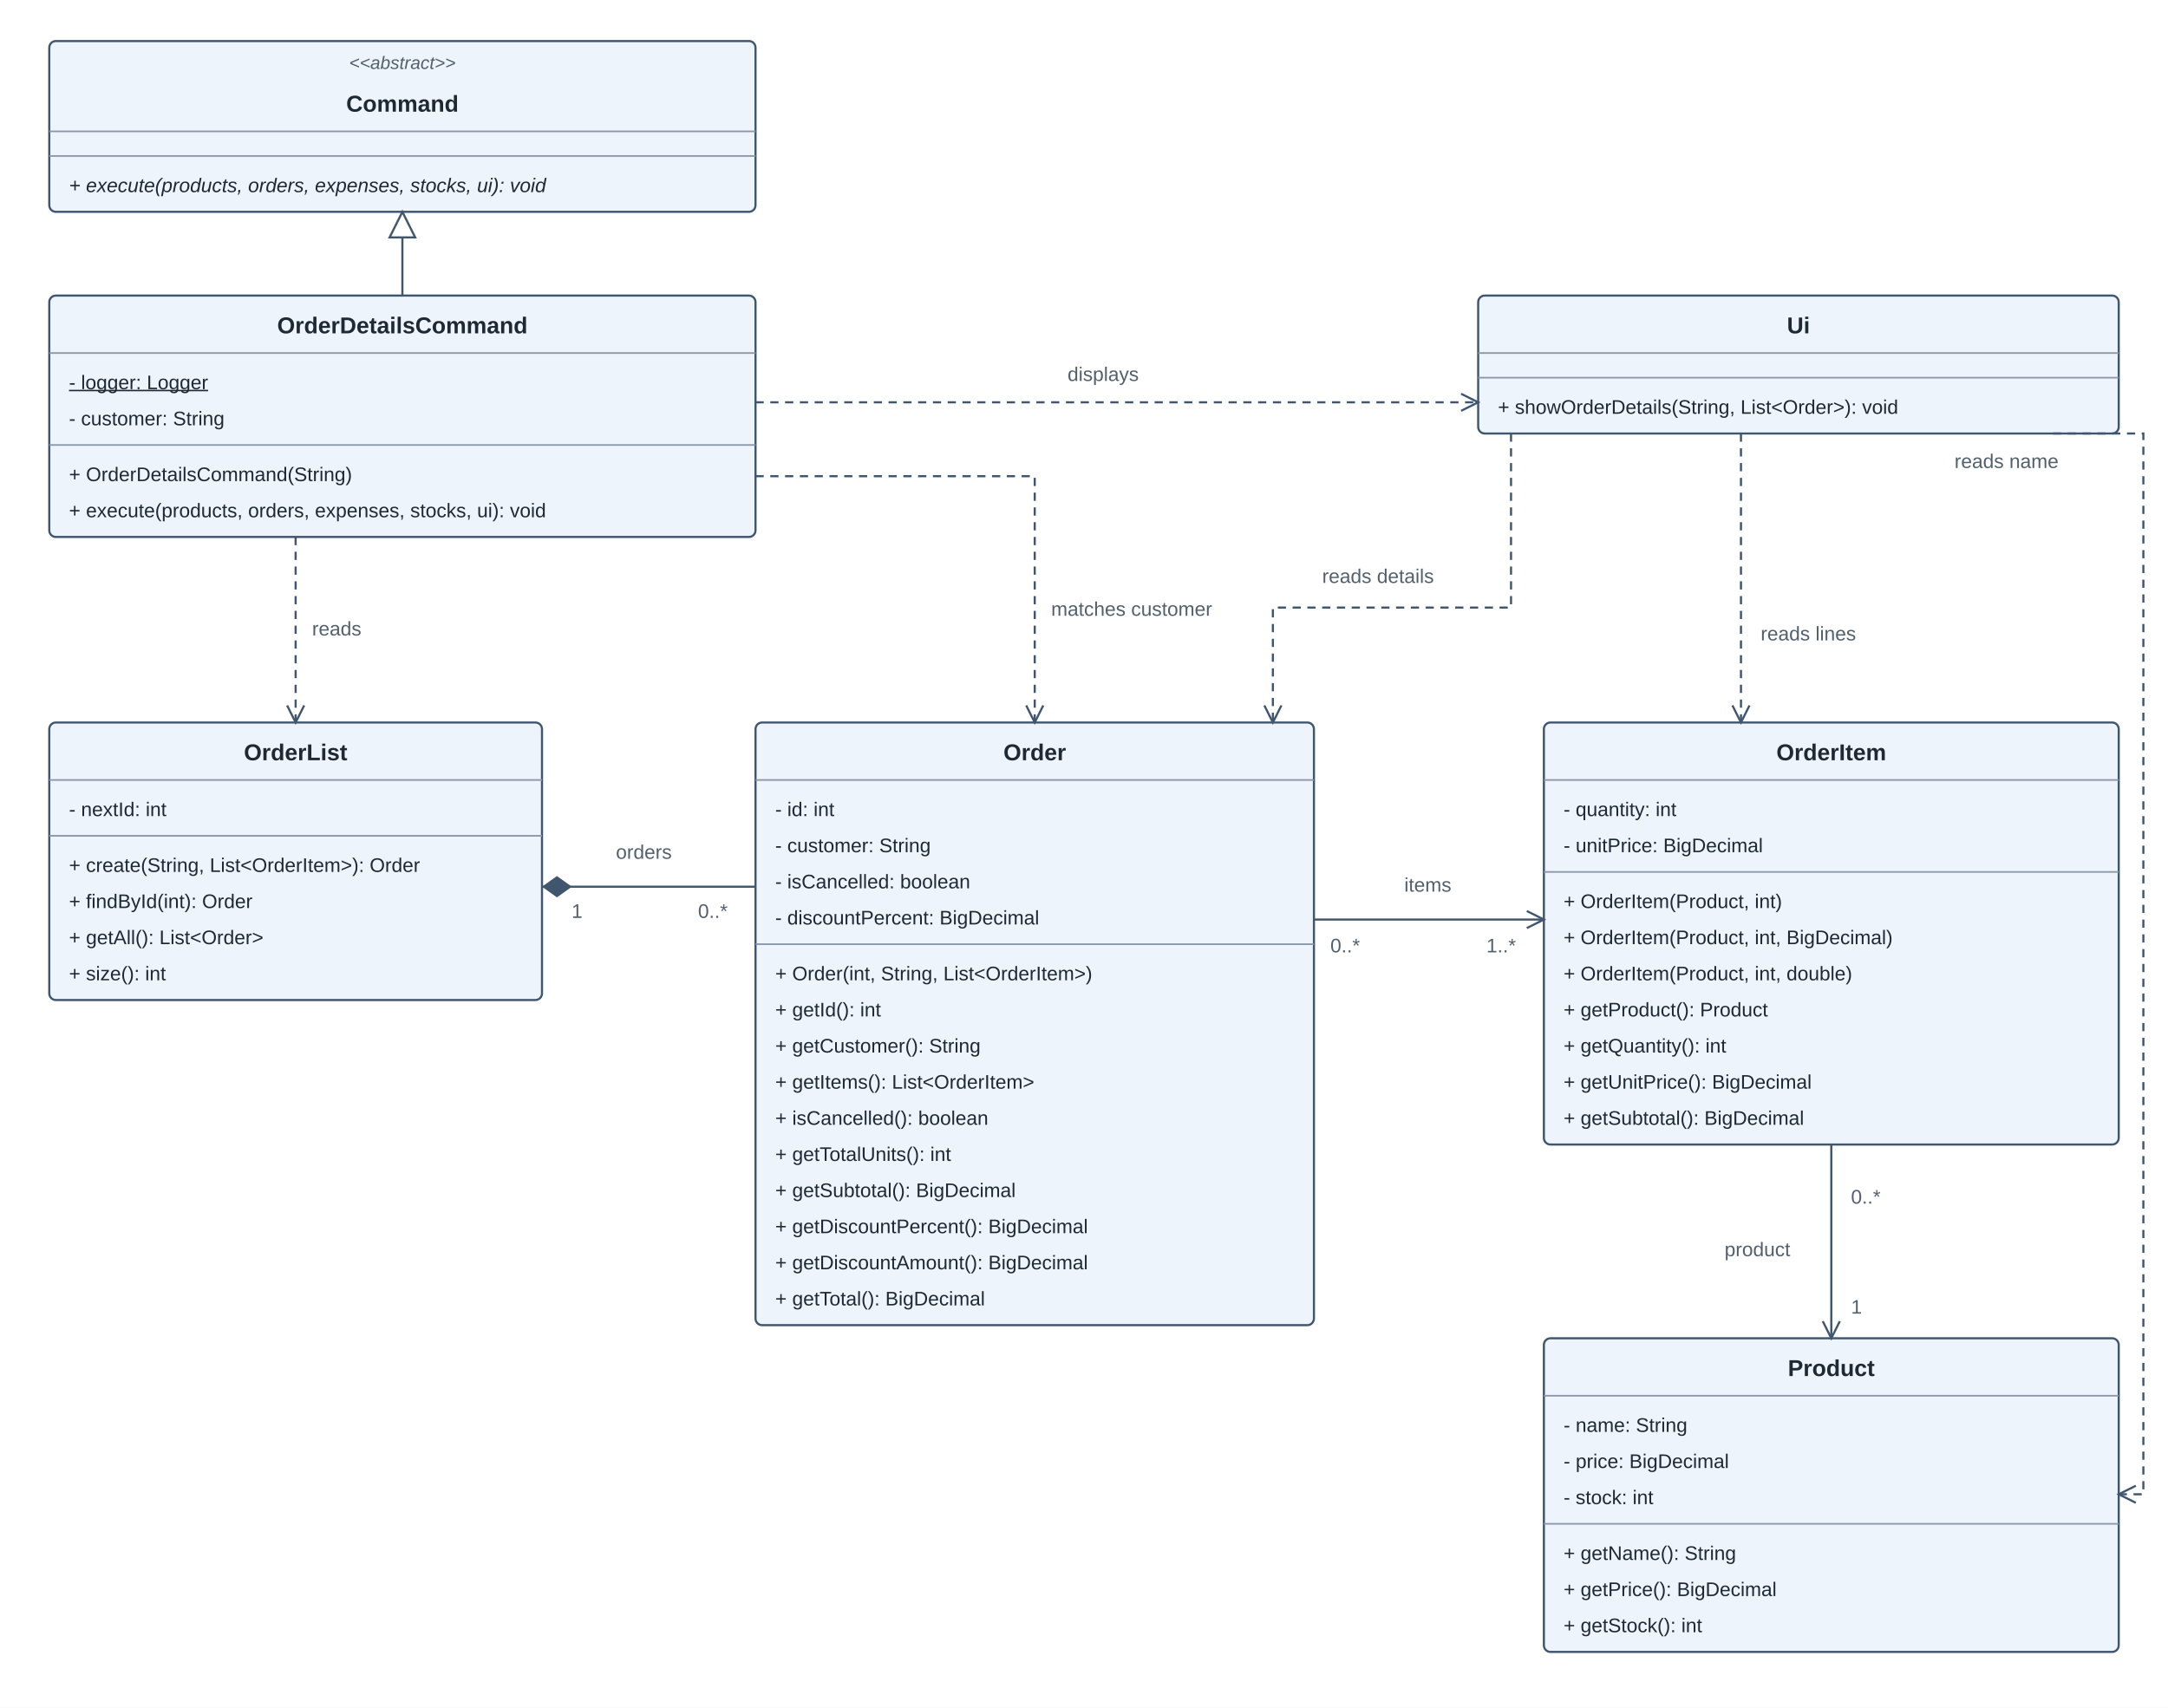
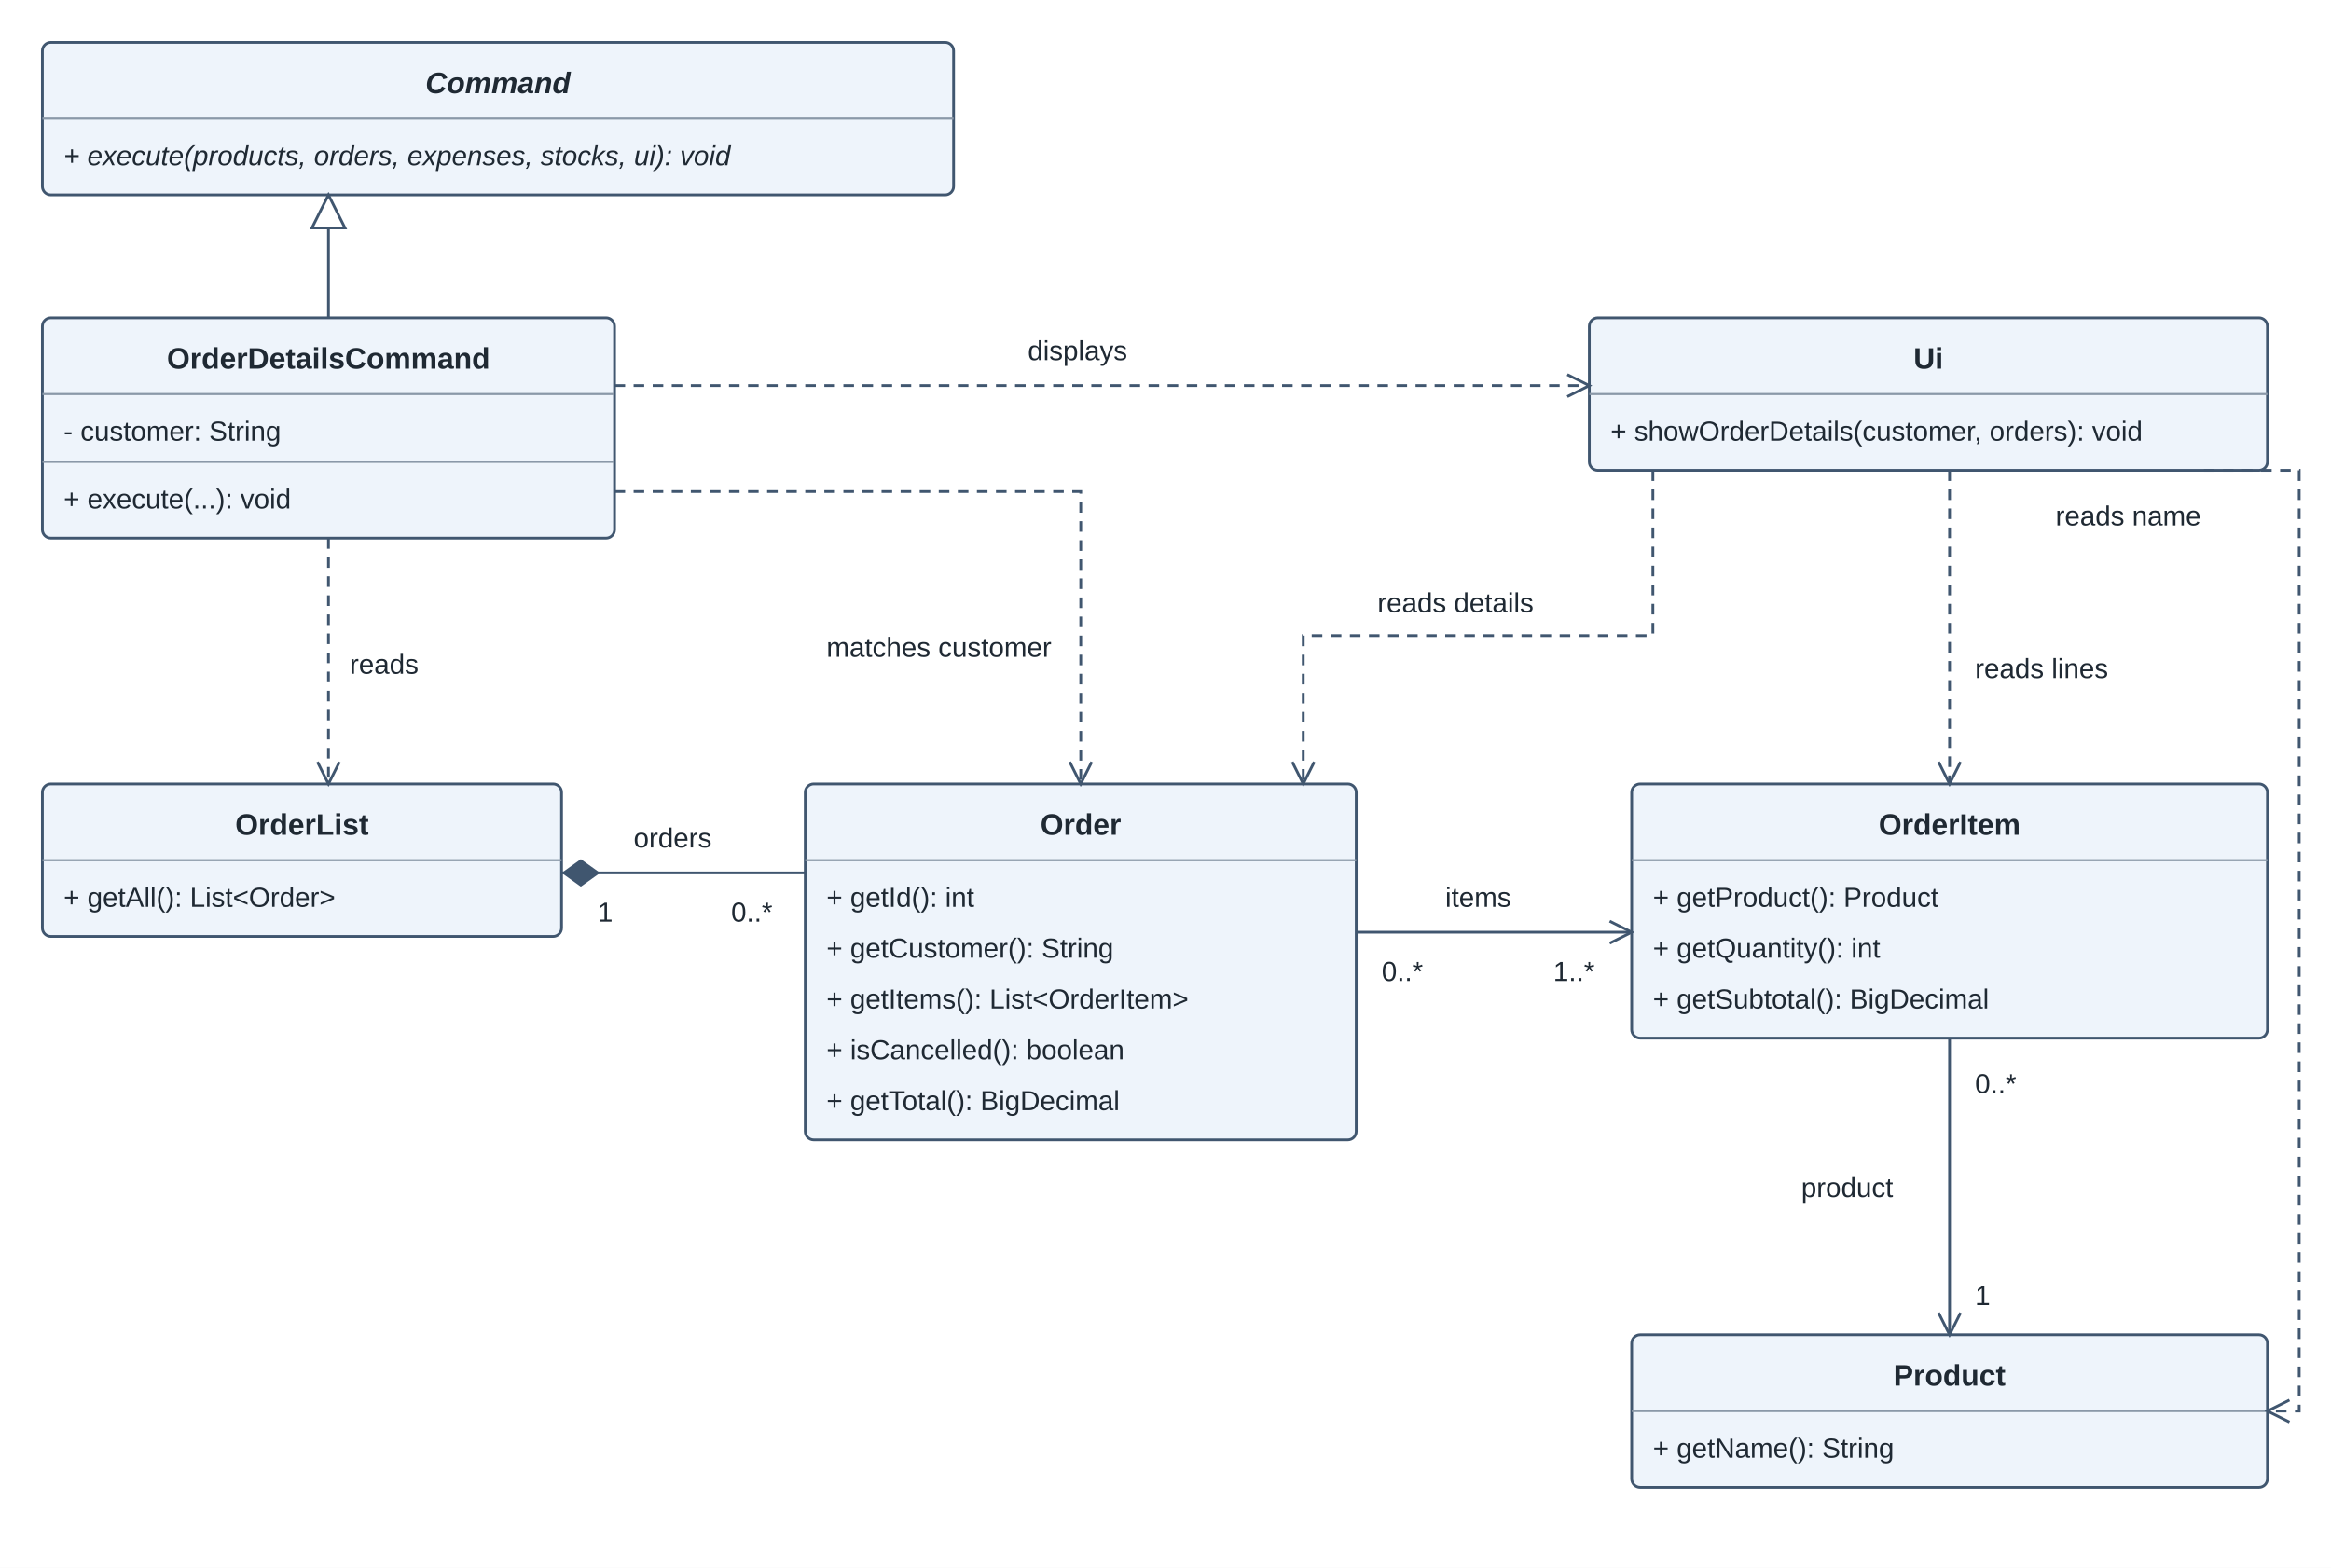
- <svg xmlns="http://www.w3.org/2000/svg" width="1320" height="1040" viewBox="0 0 1320 1040" role="img" aria-labelledby="title desc">
+ <svg xmlns="http://www.w3.org/2000/svg" width="1100" height="740" viewBox="0 0 1100 740" role="img" aria-labelledby="title desc">
  <defs>
    <marker id="extension" markerWidth="14" markerHeight="14" refX="13" refY="7" orient="auto">
      <polygon points="1,1 13,7 1,13" fill="white" stroke="#40566f" />
    </marker>
    <marker id="composition" markerWidth="16" markerHeight="14" refX="1" refY="7" orient="auto">
      <polygon points="1,7 8,2 15,7 8,12" fill="#40566f" />
    </marker>
    <marker id="arrow" markerWidth="10" markerHeight="10" refX="9" refY="5" orient="auto">
      <polyline points="1,1 9,5 1,9" fill="none" stroke="#40566f" />
    </marker>
    <style>
-       .cls-box { fill:#eef4fb; stroke:#40566f; stroke-width:1.3; }
-       .cls-title { fill:#1f2933; font:bold 14px Arial,sans-serif; text-anchor:middle; }
-       .cls-annot { fill:#52606d; font:italic 11px Arial,sans-serif; text-anchor:middle; }
-       .cls-divider { stroke:#8a98a8; stroke-width:1; }
-       .cls-member { fill:#1f2933; font:12px Arial,sans-serif; }
-       .cls-abstract { font-style:italic; }
-       .cls-static { text-decoration:underline; }
-       .rel-line { stroke:#40566f; stroke-width:1.3; fill:none; }
-       .rel-dash { stroke:#40566f; stroke-width:1.3; stroke-dasharray:5 4; fill:none; marker-end:url(#arrow); }
-       .rel-text { fill:#52606d; font:12px Arial,sans-serif; }
+       .box { fill:#eef4fb; stroke:#40566f; stroke-width:1.3; }
+       .name { fill:#1f2933; font:bold 14px Arial,sans-serif; text-anchor:middle; }
+       .text { fill:#1f2933; font:13px Arial,sans-serif; }
+       .abstract { font-style:italic; }
+       .divider { stroke:#8a98a8; stroke-width:1; }
+       .line { stroke:#40566f; stroke-width:1.3; fill:none; }
+       .dependency { stroke:#40566f; stroke-width:1.3; stroke-dasharray:5 4; fill:none; marker-end:url(#arrow); }
    </style>
  </defs>
-   <rect width="1320" height="1040" fill="white" />
-   <g id="class-Command">
-     <rect class="cls-box" x="30" y="25" width="430" height="104" rx="4" />
-     <text class="cls-annot" x="245" y="42">&lt;&lt;abstract&gt;&gt;</text>
-     <text class="cls-title" x="245" y="68">Command</text>
-     <path class="cls-divider" d="M30 80 h430 M30 95 h430" />
-     <text class="cls-member cls-abstract" x="42" y="117">+ execute(products, orders, expenses, stocks, ui): void</text>
-   </g>
-   <g id="class-OrderDetailsCommand">
-     <rect class="cls-box" x="30" y="180" width="430" height="147" rx="4" />
-     <text class="cls-title" x="245" y="203">OrderDetailsCommand</text>
-     <path class="cls-divider" d="M30 215 h430 M30 271 h430" />
-     <text class="cls-member cls-static" x="42" y="237">- logger: Logger</text>
-     <text class="cls-member" x="42" y="259">- customer: String</text>
-     <text class="cls-member" x="42" y="293">+ OrderDetailsCommand(String)</text>
-     <text class="cls-member" x="42" y="315">+ execute(products, orders, expenses, stocks, ui): void</text>
-   </g>
-   <g id="class-Ui">
-     <rect class="cls-box" x="900" y="180" width="390" height="84" rx="4" />
-     <text class="cls-title" x="1095" y="203">Ui</text>
-     <path class="cls-divider" d="M900 215 h390 M900 230 h390" />
-     <text class="cls-member" x="912" y="252">+ showOrderDetails(String, List&lt;Order&gt;): void</text>
-   </g>
-   <g id="class-OrderList">
-     <rect class="cls-box" x="30" y="440" width="300" height="169" rx="4" />
-     <text class="cls-title" x="180" y="463">OrderList</text>
-     <path class="cls-divider" d="M30 475 h300 M30 509 h300" />
-     <text class="cls-member" x="42" y="497">- nextId: int</text>
-     <text class="cls-member" x="42" y="531">+ create(String, List&lt;OrderItem&gt;): Order</text>
-     <text class="cls-member" x="42" y="553">+ findById(int): Order</text>
-     <text class="cls-member" x="42" y="575">+ getAll(): List&lt;Order&gt;</text>
-     <text class="cls-member" x="42" y="597">+ size(): int</text>
-   </g>
-   <g id="class-Order">
-     <rect class="cls-box" x="460" y="440" width="340" height="367" rx="4" />
-     <text class="cls-title" x="630" y="463">Order</text>
-     <path class="cls-divider" d="M460 475 h340 M460 575 h340" />
-     <text class="cls-member" x="472" y="497">- id: int</text>
-     <text class="cls-member" x="472" y="519">- customer: String</text>
-     <text class="cls-member" x="472" y="541">- isCancelled: boolean</text>
-     <text class="cls-member" x="472" y="563">- discountPercent: BigDecimal</text>
-     <text class="cls-member" x="472" y="597">+ Order(int, String, List&lt;OrderItem&gt;)</text>
-     <text class="cls-member" x="472" y="619">+ getId(): int</text>
-     <text class="cls-member" x="472" y="641">+ getCustomer(): String</text>
-     <text class="cls-member" x="472" y="663">+ getItems(): List&lt;OrderItem&gt;</text>
-     <text class="cls-member" x="472" y="685">+ isCancelled(): boolean</text>
-     <text class="cls-member" x="472" y="707">+ getTotalUnits(): int</text>
-     <text class="cls-member" x="472" y="729">+ getSubtotal(): BigDecimal</text>
-     <text class="cls-member" x="472" y="751">+ getDiscountPercent(): BigDecimal</text>
-     <text class="cls-member" x="472" y="773">+ getDiscountAmount(): BigDecimal</text>
-     <text class="cls-member" x="472" y="795">+ getTotal(): BigDecimal</text>
-   </g>
-   <g id="class-OrderItem">
-     <rect class="cls-box" x="940" y="440" width="350" height="257" rx="4" />
-     <text class="cls-title" x="1115" y="463">OrderItem</text>
-     <path class="cls-divider" d="M940 475 h350 M940 531 h350" />
-     <text class="cls-member" x="952" y="497">- quantity: int</text>
-     <text class="cls-member" x="952" y="519">- unitPrice: BigDecimal</text>
-     <text class="cls-member" x="952" y="553">+ OrderItem(Product, int)</text>
-     <text class="cls-member" x="952" y="575">+ OrderItem(Product, int, BigDecimal)</text>
-     <text class="cls-member" x="952" y="597">+ OrderItem(Product, int, double)</text>
-     <text class="cls-member" x="952" y="619">+ getProduct(): Product</text>
-     <text class="cls-member" x="952" y="641">+ getQuantity(): int</text>
-     <text class="cls-member" x="952" y="663">+ getUnitPrice(): BigDecimal</text>
-     <text class="cls-member" x="952" y="685">+ getSubtotal(): BigDecimal</text>
-   </g>
-   <g id="class-Product">
-     <rect class="cls-box" x="940" y="815" width="350" height="191" rx="4" />
-     <text class="cls-title" x="1115" y="838">Product</text>
-     <path class="cls-divider" d="M940 850 h350 M940 928 h350" />
-     <text class="cls-member" x="952" y="872">- name: String</text>
-     <text class="cls-member" x="952" y="894">- price: BigDecimal</text>
-     <text class="cls-member" x="952" y="916">- stock: int</text>
-     <text class="cls-member" x="952" y="950">+ getName(): String</text>
-     <text class="cls-member" x="952" y="972">+ getPrice(): BigDecimal</text>
-     <text class="cls-member" x="952" y="994">+ getStock(): int</text>
-   </g>
-   <path class="rel-line" d="M245 180 V129" marker-end="url(#extension)" />
-   <path class="rel-dash" d="M180 327 V440" />
-   <text class="rel-text" x="190" y="387">reads</text>
-   <path class="rel-dash" d="M460 245 H900" />
-   <text class="rel-text" x="650" y="232">displays</text>
-   <path class="rel-dash" d="M460 290 H630 V440" />
-   <text class="rel-text" x="640" y="375">matches customer</text>
-   <path class="rel-line" d="M330 540 H460" marker-start="url(#composition)" />
-   <text class="rel-text" x="375" y="523">orders</text>
-   <text class="rel-text" x="348" y="559">1</text>
-   <text class="rel-text" x="425" y="559">0..*</text>
-   <path class="rel-line" d="M800 560 H940" marker-end="url(#arrow)" />
-   <text class="rel-text" x="855" y="543">items</text>
-   <text class="rel-text" x="810" y="580">0..*</text>
-   <text class="rel-text" x="905" y="580">1..*</text>
-   <path class="rel-line" d="M1115 697 V815" marker-end="url(#arrow)" />
-   <text class="rel-text" x="1127" y="733">0..*</text>
-   <text class="rel-text" x="1127" y="800">1</text>
-   <text class="rel-text" x="1050" y="765">product</text>
-   <path class="rel-dash" d="M920 264 V370 H775 V440" />
-   <text class="rel-text" x="805" y="355">reads details</text>
-   <path class="rel-dash" d="M1060 264 V440" />
-   <text class="rel-text" x="1072" y="390">reads lines</text>
-   <path class="rel-dash" d="M1250 264 H1305 V910 H1290" />
-   <text class="rel-text" x="1190" y="285">reads name</text>
+   <rect width="1100" height="740" fill="white" />
+   <rect class="box" x="20" y="20" width="430" height="72" rx="4" />
+   <text class="name abstract" x="235" y="44">Command</text>
+   <path class="divider" d="M20 56 h430" />
+   <text class="text abstract" x="30" y="78">+ execute(products, orders, expenses, stocks, ui): void</text>
+   <rect class="box" x="20" y="150" width="270" height="104" rx="4" />
+   <text class="name" x="155" y="174">OrderDetailsCommand</text>
+   <path class="divider" d="M20 186 h270" />
+   <text class="text" x="30" y="208">- customer: String</text>
+   <path class="divider" d="M20 218 h270" />
+   <text class="text" x="30" y="240">+ execute(...): void</text>
+   <rect class="box" x="750" y="150" width="320" height="72" rx="4" />
+   <text class="name" x="910" y="174">Ui</text>
+   <path class="divider" d="M750 186 h320" />
+   <text class="text" x="760" y="208">+ showOrderDetails(customer, orders): void</text>
+   <rect class="box" x="20" y="370" width="245" height="72" rx="4" />
+   <text class="name" x="142.5" y="394">OrderList</text>
+   <path class="divider" d="M20 406 h245" />
+   <text class="text" x="30" y="428">+ getAll(): List&lt;Order&gt;</text>
+   <rect class="box" x="380" y="370" width="260" height="168" rx="4" />
+   <text class="name" x="510" y="394">Order</text>
+   <path class="divider" d="M380 406 h260" />
+   <text class="text" x="390" y="428">+ getId(): int</text>
+   <text class="text" x="390" y="452">+ getCustomer(): String</text>
+   <text class="text" x="390" y="476">+ getItems(): List&lt;OrderItem&gt;</text>
+   <text class="text" x="390" y="500">+ isCancelled(): boolean</text>
+   <text class="text" x="390" y="524">+ getTotal(): BigDecimal</text>
+   <rect class="box" x="770" y="370" width="300" height="120" rx="4" />
+   <text class="name" x="920" y="394">OrderItem</text>
+   <path class="divider" d="M770 406 h300" />
+   <text class="text" x="780" y="428">+ getProduct(): Product</text>
+   <text class="text" x="780" y="452">+ getQuantity(): int</text>
+   <text class="text" x="780" y="476">+ getSubtotal(): BigDecimal</text>
+   <rect class="box" x="770" y="630" width="300" height="72" rx="4" />
+   <text class="name" x="920" y="654">Product</text>
+   <path class="divider" d="M770 666 h300" />
+   <text class="text" x="780" y="688">+ getName(): String</text>
+   <path class="line" d="M155 150 V92" marker-end="url(#extension)" />
+   <path class="dependency" d="M155 254 V370" />
+   <text class="text" x="165" y="318">reads</text>
+   <path class="dependency" d="M290 182 H750" />
+   <text class="text" x="485" y="170">displays</text>
+   <path class="dependency" d="M290 232 H510 V370" />
+   <text class="text" x="390" y="310">matches customer</text>
+   <path class="line" d="M265 412 H380" marker-start="url(#composition)" />
+   <text class="text" x="299" y="400">orders</text>
+   <text class="text" x="282" y="435">1</text>
+   <text class="text" x="345" y="435">0..*</text>
+   <path class="line" d="M640 440 H770" marker-end="url(#arrow)" />
+   <text class="text" x="682" y="428">items</text>
+   <text class="text" x="652" y="463">0..*</text>
+   <text class="text" x="733" y="463">1..*</text>
+   <path class="line" d="M920 490 V630" marker-end="url(#arrow)" />
+   <text class="text" x="932" y="516">0..*</text>
+   <text class="text" x="932" y="616">1</text>
+   <text class="text" x="850" y="565">product</text>
+   <path class="dependency" d="M780 222 V300 H615 V370" />
+   <text class="text" x="650" y="289">reads details</text>
+   <path class="dependency" d="M920 222 V370" />
+   <text class="text" x="932" y="320">reads lines</text>
+   <path class="dependency" d="M1040 222 H1085 V666 H1070" />
+   <text class="text" x="970" y="248">reads name</text>
</svg>
